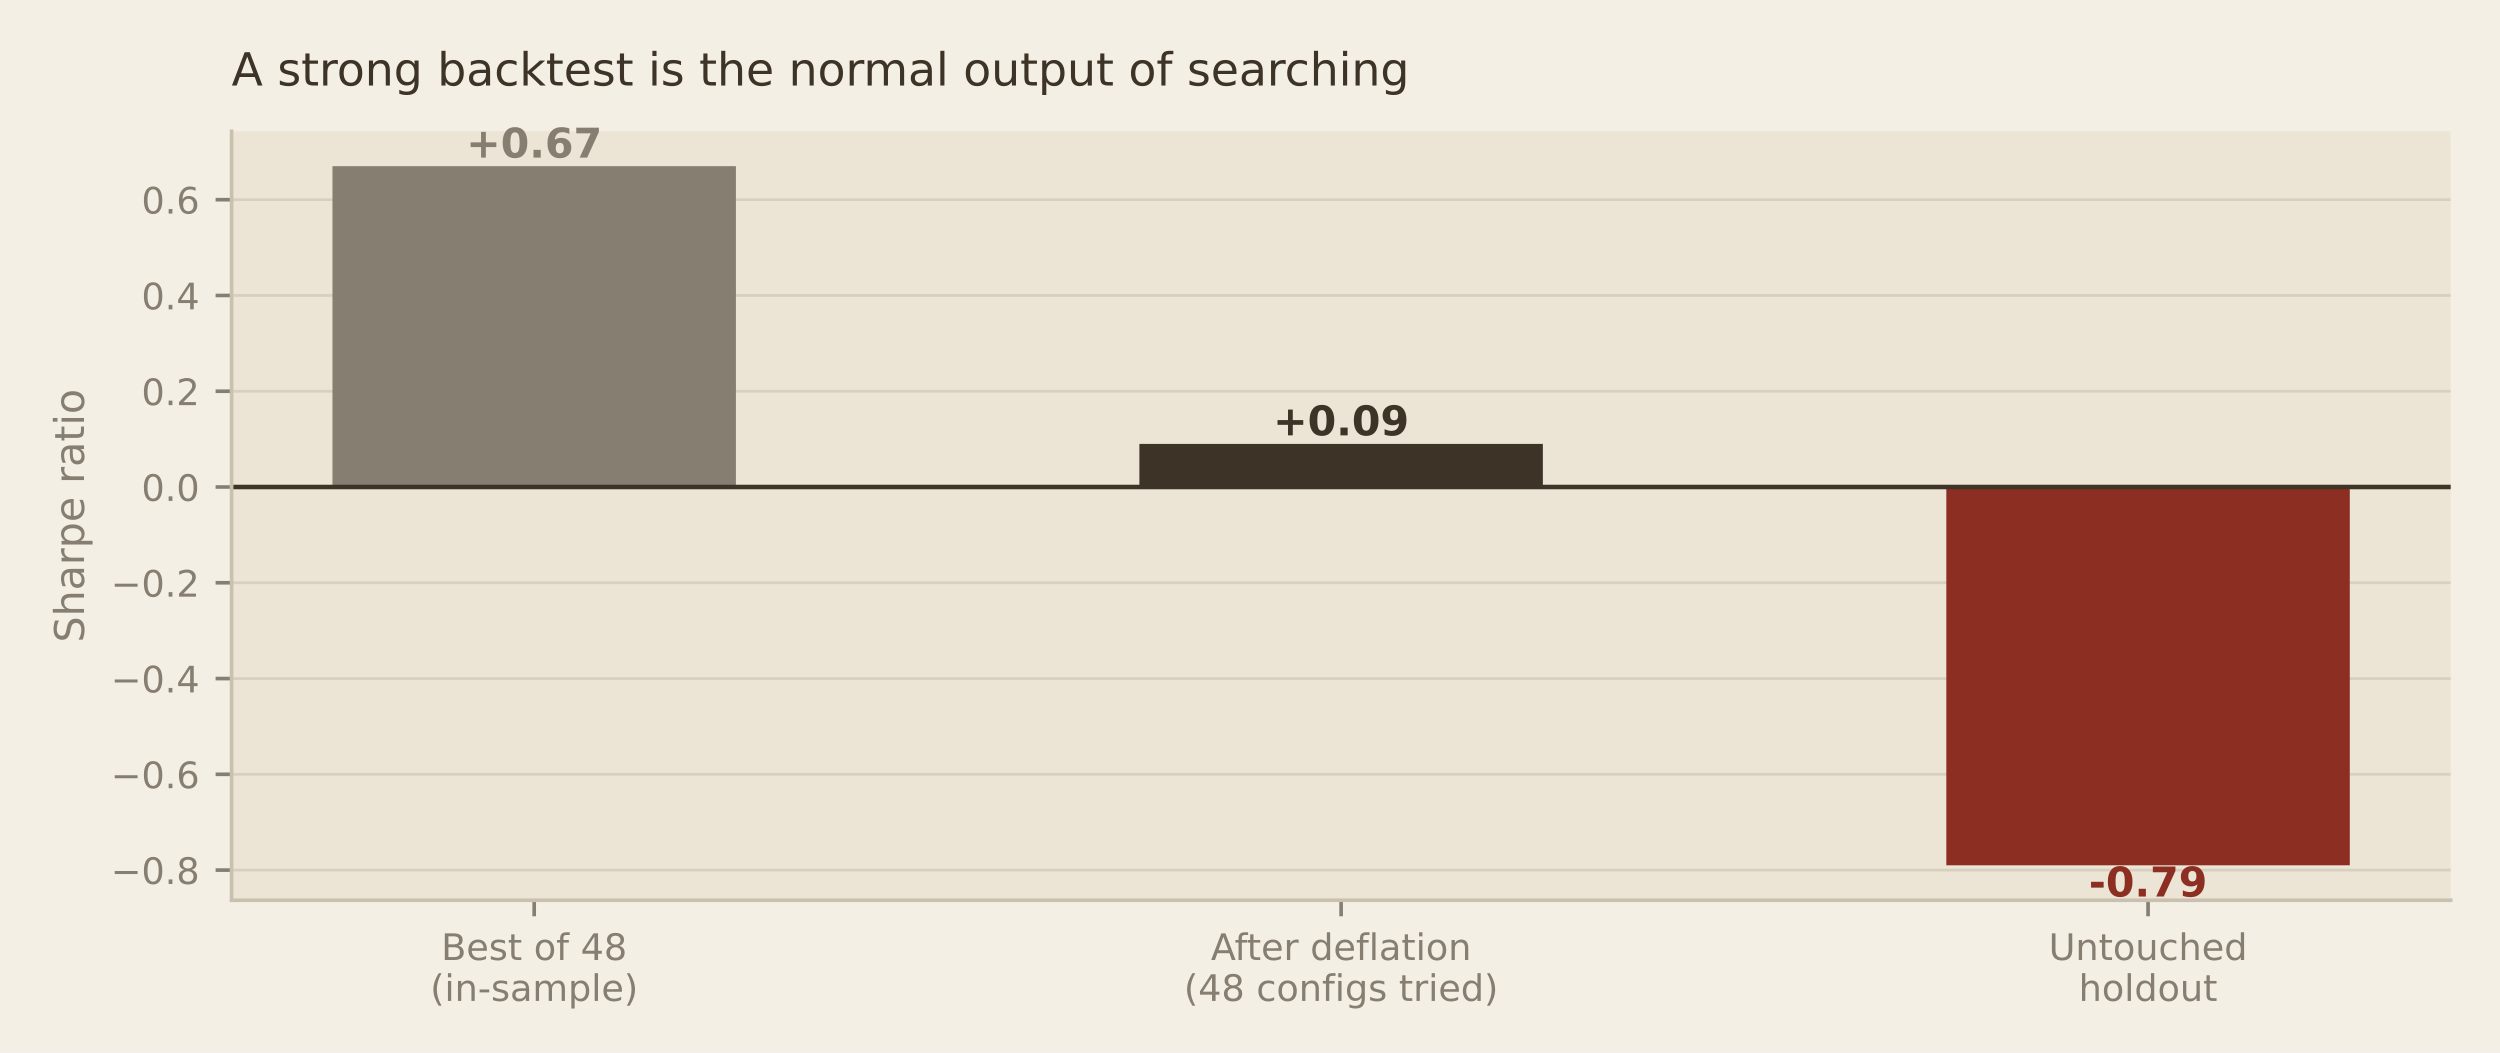
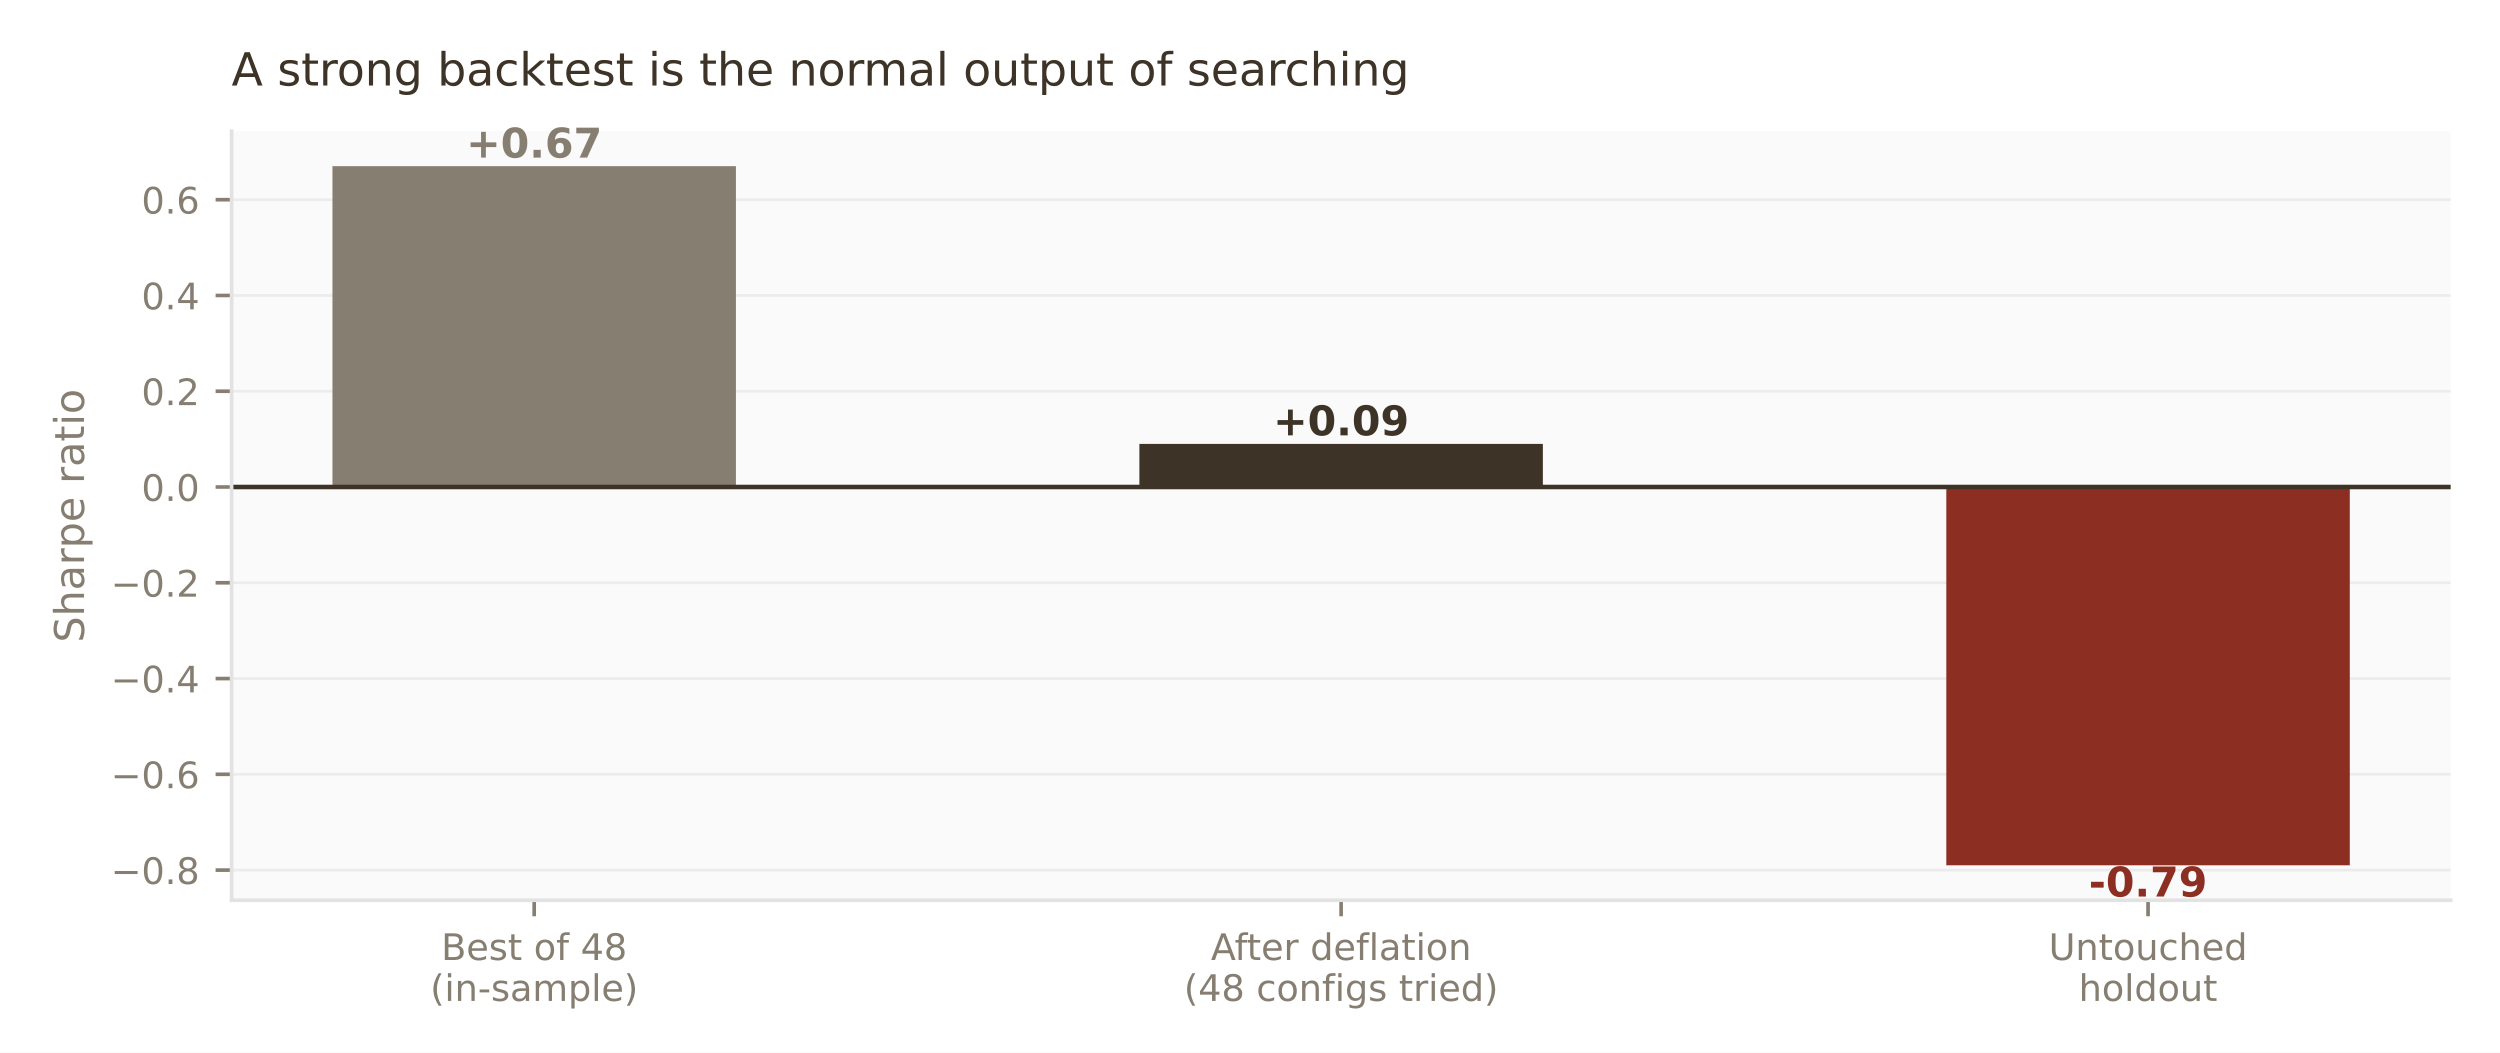
<svg xmlns="http://www.w3.org/2000/svg" xmlns:xlink="http://www.w3.org/1999/xlink" width="547.2pt" height="230.4pt" viewBox="0 0 547.2 230.4" version="1.1">
  <defs>
    <style type="text/css">*{stroke-linejoin: round; stroke-linecap: butt}</style>
  </defs>
  <g id="figure_1">
    <g id="patch_1">
-       <path d="M 0 230.4  L 547.2 230.4  L 547.2 0  L 0 0  z " style="fill: #f4efe4" />
+       <path d="M 0 230.4  L 547.2 230.4  L 547.2 0  L 0 0  z " style="fill: #ffffff" />
    </g>
    <g id="axes_1">
      <g id="patch_2">
-         <path d="M 50.69 197.048  L 536.4 197.048  L 536.4 28.72  L 50.69 28.72  z " style="fill: #ece5d6" />
+         <path d="M 50.69 197.048  L 536.4 197.048  L 536.4 28.72  L 50.69 28.72  z " style="fill: #fafafa" />
      </g>
      <g id="matplotlib.axis_1">
        <g id="xtick_1">
          <g id="line2d_1">
            <defs>
              <path id="m01c27f85e5" d="M 0 0  L 0 3.5  " style="stroke: #877e72; stroke-width: 0.8" />
            </defs>
            <g>
              <use xlink:href="#m01c27f85e5" x="116.923" y="197.048" style="fill: #877e72; stroke: #877e72; stroke-width: 0.8" />
            </g>
          </g>
          <g id="text_1">
            <g style="fill: #877e72" transform="translate(96.57756 210.1267) scale(0.08 -0.08)">
              <defs>
                <path id="DejaVuSans-42" d="M 1259 2228  L 1259 519  L 2272 519  Q 2781 519 3026 730  Q 3272 941 3272 1375  Q 3272 1813 3026 2020  Q 2781 2228 2272 2228  L 1259 2228  z M 1259 4147  L 1259 2741  L 2194 2741  Q 2656 2741 2882 2914  Q 3109 3088 3109 3444  Q 3109 3797 2882 3972  Q 2656 4147 2194 4147  L 1259 4147  z M 628 4666  L 2241 4666  Q 2963 4666 3353 4366  Q 3744 4066 3744 3513  Q 3744 3084 3544 2831  Q 3344 2578 2956 2516  Q 3422 2416 3680 2098  Q 3938 1781 3938 1306  Q 3938 681 3513 340  Q 3088 0 2303 0  L 628 0  L 628 4666  z " transform="scale(0.015625)" />
                <path id="DejaVuSans-65" d="M 3597 1894  L 3597 1613  L 953 1613  Q 991 1019 1311 708  Q 1631 397 2203 397  Q 2534 397 2845 478  Q 3156 559 3463 722  L 3463 178  Q 3153 47 2828 -22  Q 2503 -91 2169 -91  Q 1331 -91 842 396  Q 353 884 353 1716  Q 353 2575 817 3079  Q 1281 3584 2069 3584  Q 2775 3584 3186 3129  Q 3597 2675 3597 1894  z M 3022 2063  Q 3016 2534 2758 2815  Q 2500 3097 2075 3097  Q 1594 3097 1305 2825  Q 1016 2553 972 2059  L 3022 2063  z " transform="scale(0.015625)" />
                <path id="DejaVuSans-73" d="M 2834 3397  L 2834 2853  Q 2591 2978 2328 3040  Q 2066 3103 1784 3103  Q 1356 3103 1142 2972  Q 928 2841 928 2578  Q 928 2378 1081 2264  Q 1234 2150 1697 2047  L 1894 2003  Q 2506 1872 2764 1633  Q 3022 1394 3022 966  Q 3022 478 2636 193  Q 2250 -91 1575 -91  Q 1294 -91 989 -36  Q 684 19 347 128  L 347 722  Q 666 556 975 473  Q 1284 391 1588 391  Q 1994 391 2212 530  Q 2431 669 2431 922  Q 2431 1156 2273 1281  Q 2116 1406 1581 1522  L 1381 1569  Q 847 1681 609 1914  Q 372 2147 372 2553  Q 372 3047 722 3315  Q 1072 3584 1716 3584  Q 2034 3584 2315 3537  Q 2597 3491 2834 3397  z " transform="scale(0.015625)" />
                <path id="DejaVuSans-74" d="M 1172 4494  L 1172 3500  L 2356 3500  L 2356 3053  L 1172 3053  L 1172 1153  Q 1172 725 1289 603  Q 1406 481 1766 481  L 2356 481  L 2356 0  L 1766 0  Q 1100 0 847 248  Q 594 497 594 1153  L 594 3053  L 172 3053  L 172 3500  L 594 3500  L 594 4494  L 1172 4494  z " transform="scale(0.015625)" />
                <path id="DejaVuSans-20" transform="scale(0.015625)" />
                <path id="DejaVuSans-6f" d="M 1959 3097  Q 1497 3097 1228 2736  Q 959 2375 959 1747  Q 959 1119 1226 758  Q 1494 397 1959 397  Q 2419 397 2687 759  Q 2956 1122 2956 1747  Q 2956 2369 2687 2733  Q 2419 3097 1959 3097  z M 1959 3584  Q 2709 3584 3137 3096  Q 3566 2609 3566 1747  Q 3566 888 3137 398  Q 2709 -91 1959 -91  Q 1206 -91 779 398  Q 353 888 353 1747  Q 353 2609 779 3096  Q 1206 3584 1959 3584  z " transform="scale(0.015625)" />
                <path id="DejaVuSans-66" d="M 2375 4863  L 2375 4384  L 1825 4384  Q 1516 4384 1395 4259  Q 1275 4134 1275 3809  L 1275 3500  L 2222 3500  L 2222 3053  L 1275 3053  L 1275 0  L 697 0  L 697 3053  L 147 3053  L 147 3500  L 697 3500  L 697 3744  Q 697 4328 969 4595  Q 1241 4863 1831 4863  L 2375 4863  z " transform="scale(0.015625)" />
                <path id="DejaVuSans-34" d="M 2419 4116  L 825 1625  L 2419 1625  L 2419 4116  z M 2253 4666  L 3047 4666  L 3047 1625  L 3713 1625  L 3713 1100  L 3047 1100  L 3047 0  L 2419 0  L 2419 1100  L 313 1100  L 313 1709  L 2253 4666  z " transform="scale(0.015625)" />
                <path id="DejaVuSans-38" d="M 2034 2216  Q 1584 2216 1326 1975  Q 1069 1734 1069 1313  Q 1069 891 1326 650  Q 1584 409 2034 409  Q 2484 409 2743 651  Q 3003 894 3003 1313  Q 3003 1734 2745 1975  Q 2488 2216 2034 2216  z M 1403 2484  Q 997 2584 770 2862  Q 544 3141 544 3541  Q 544 4100 942 4425  Q 1341 4750 2034 4750  Q 2731 4750 3128 4425  Q 3525 4100 3525 3541  Q 3525 3141 3298 2862  Q 3072 2584 2669 2484  Q 3125 2378 3379 2068  Q 3634 1759 3634 1313  Q 3634 634 3220 271  Q 2806 -91 2034 -91  Q 1263 -91 848 271  Q 434 634 434 1313  Q 434 1759 690 2068  Q 947 2378 1403 2484  z M 1172 3481  Q 1172 3119 1398 2916  Q 1625 2713 2034 2713  Q 2441 2713 2670 2916  Q 2900 3119 2900 3481  Q 2900 3844 2670 4047  Q 2441 4250 2034 4250  Q 1625 4250 1398 4047  Q 1172 3844 1172 3481  z " transform="scale(0.015625)" />
              </defs>
              <use xlink:href="#DejaVuSans-42" />
              <use xlink:href="#DejaVuSans-65" transform="translate(68.60352 0)" />
              <use xlink:href="#DejaVuSans-73" transform="translate(130.127 0)" />
              <use xlink:href="#DejaVuSans-74" transform="translate(182.2266 0)" />
              <use xlink:href="#DejaVuSans-20" transform="translate(221.4355 0)" />
              <use xlink:href="#DejaVuSans-6f" transform="translate(253.2227 0)" />
              <use xlink:href="#DejaVuSans-66" transform="translate(314.4043 0)" />
              <use xlink:href="#DejaVuSans-20" transform="translate(349.6094 0)" />
              <use xlink:href="#DejaVuSans-34" transform="translate(381.3965 0)" />
              <use xlink:href="#DejaVuSans-38" transform="translate(445.0195 0)" />
            </g>
            <g style="fill: #877e72" transform="translate(94.16943 219.085) scale(0.08 -0.08)">
              <defs>
                <path id="DejaVuSans-28" d="M 1984 4856  Q 1566 4138 1362 3434  Q 1159 2731 1159 2009  Q 1159 1288 1364 580  Q 1569 -128 1984 -844  L 1484 -844  Q 1016 -109 783 600  Q 550 1309 550 2009  Q 550 2706 781 3412  Q 1013 4119 1484 4856  L 1984 4856  z " transform="scale(0.015625)" />
                <path id="DejaVuSans-69" d="M 603 3500  L 1178 3500  L 1178 0  L 603 0  L 603 3500  z M 603 4863  L 1178 4863  L 1178 4134  L 603 4134  L 603 4863  z " transform="scale(0.015625)" />
                <path id="DejaVuSans-6e" d="M 3513 2113  L 3513 0  L 2938 0  L 2938 2094  Q 2938 2591 2744 2837  Q 2550 3084 2163 3084  Q 1697 3084 1428 2787  Q 1159 2491 1159 1978  L 1159 0  L 581 0  L 581 3500  L 1159 3500  L 1159 2956  Q 1366 3272 1645 3428  Q 1925 3584 2291 3584  Q 2894 3584 3203 3211  Q 3513 2838 3513 2113  z " transform="scale(0.015625)" />
                <path id="DejaVuSans-2d" d="M 313 2009  L 1997 2009  L 1997 1497  L 313 1497  L 313 2009  z " transform="scale(0.015625)" />
                <path id="DejaVuSans-61" d="M 2194 1759  Q 1497 1759 1228 1600  Q 959 1441 959 1056  Q 959 750 1161 570  Q 1363 391 1709 391  Q 2188 391 2477 730  Q 2766 1069 2766 1631  L 2766 1759  L 2194 1759  z M 3341 1997  L 3341 0  L 2766 0  L 2766 531  Q 2569 213 2275 61  Q 1981 -91 1556 -91  Q 1019 -91 701 211  Q 384 513 384 1019  Q 384 1609 779 1909  Q 1175 2209 1959 2209  L 2766 2209  L 2766 2266  Q 2766 2663 2505 2880  Q 2244 3097 1772 3097  Q 1472 3097 1187 3025  Q 903 2953 641 2809  L 641 3341  Q 956 3463 1253 3523  Q 1550 3584 1831 3584  Q 2591 3584 2966 3190  Q 3341 2797 3341 1997  z " transform="scale(0.015625)" />
                <path id="DejaVuSans-6d" d="M 3328 2828  Q 3544 3216 3844 3400  Q 4144 3584 4550 3584  Q 5097 3584 5394 3201  Q 5691 2819 5691 2113  L 5691 0  L 5113 0  L 5113 2094  Q 5113 2597 4934 2840  Q 4756 3084 4391 3084  Q 3944 3084 3684 2787  Q 3425 2491 3425 1978  L 3425 0  L 2847 0  L 2847 2094  Q 2847 2600 2669 2842  Q 2491 3084 2119 3084  Q 1678 3084 1418 2786  Q 1159 2488 1159 1978  L 1159 0  L 581 0  L 581 3500  L 1159 3500  L 1159 2956  Q 1356 3278 1631 3431  Q 1906 3584 2284 3584  Q 2666 3584 2933 3390  Q 3200 3197 3328 2828  z " transform="scale(0.015625)" />
                <path id="DejaVuSans-70" d="M 1159 525  L 1159 -1331  L 581 -1331  L 581 3500  L 1159 3500  L 1159 2969  Q 1341 3281 1617 3432  Q 1894 3584 2278 3584  Q 2916 3584 3314 3078  Q 3713 2572 3713 1747  Q 3713 922 3314 415  Q 2916 -91 2278 -91  Q 1894 -91 1617 61  Q 1341 213 1159 525  z M 3116 1747  Q 3116 2381 2855 2742  Q 2594 3103 2138 3103  Q 1681 3103 1420 2742  Q 1159 2381 1159 1747  Q 1159 1113 1420 752  Q 1681 391 2138 391  Q 2594 391 2855 752  Q 3116 1113 3116 1747  z " transform="scale(0.015625)" />
                <path id="DejaVuSans-6c" d="M 603 4863  L 1178 4863  L 1178 0  L 603 0  L 603 4863  z " transform="scale(0.015625)" />
                <path id="DejaVuSans-29" d="M 513 4856  L 1013 4856  Q 1481 4119 1714 3412  Q 1947 2706 1947 2009  Q 1947 1309 1714 600  Q 1481 -109 1013 -844  L 513 -844  Q 928 -128 1133 580  Q 1338 1288 1338 2009  Q 1338 2731 1133 3434  Q 928 4138 513 4856  z " transform="scale(0.015625)" />
              </defs>
              <use xlink:href="#DejaVuSans-28" />
              <use xlink:href="#DejaVuSans-69" transform="translate(39.01367 0)" />
              <use xlink:href="#DejaVuSans-6e" transform="translate(66.79688 0)" />
              <use xlink:href="#DejaVuSans-2d" transform="translate(130.1758 0)" />
              <use xlink:href="#DejaVuSans-73" transform="translate(166.2598 0)" />
              <use xlink:href="#DejaVuSans-61" transform="translate(218.3594 0)" />
              <use xlink:href="#DejaVuSans-6d" transform="translate(279.6387 0)" />
              <use xlink:href="#DejaVuSans-70" transform="translate(377.0508 0)" />
              <use xlink:href="#DejaVuSans-6c" transform="translate(440.5273 0)" />
              <use xlink:href="#DejaVuSans-65" transform="translate(468.3105 0)" />
              <use xlink:href="#DejaVuSans-29" transform="translate(529.834 0)" />
            </g>
          </g>
        </g>
        <g id="xtick_2">
          <g id="line2d_2">
            <g>
              <use xlink:href="#m01c27f85e5" x="293.545" y="197.048" style="fill: #877e72; stroke: #877e72; stroke-width: 0.8" />
            </g>
          </g>
          <g id="text_2">
            <g style="fill: #877e72" transform="translate(265.0375 210.1267) scale(0.08 -0.08)">
              <defs>
                <path id="DejaVuSans-41" d="M 2188 4044  L 1331 1722  L 3047 1722  L 2188 4044  z M 1831 4666  L 2547 4666  L 4325 0  L 3669 0  L 3244 1197  L 1141 1197  L 716 0  L 50 0  L 1831 4666  z " transform="scale(0.015625)" />
                <path id="DejaVuSans-72" d="M 2631 2963  Q 2534 3019 2420 3045  Q 2306 3072 2169 3072  Q 1681 3072 1420 2755  Q 1159 2438 1159 1844  L 1159 0  L 581 0  L 581 3500  L 1159 3500  L 1159 2956  Q 1341 3275 1631 3429  Q 1922 3584 2338 3584  Q 2397 3584 2469 3576  Q 2541 3569 2628 3553  L 2631 2963  z " transform="scale(0.015625)" />
                <path id="DejaVuSans-64" d="M 2906 2969  L 2906 4863  L 3481 4863  L 3481 0  L 2906 0  L 2906 525  Q 2725 213 2448 61  Q 2172 -91 1784 -91  Q 1150 -91 751 415  Q 353 922 353 1747  Q 353 2572 751 3078  Q 1150 3584 1784 3584  Q 2172 3584 2448 3432  Q 2725 3281 2906 2969  z M 947 1747  Q 947 1113 1208 752  Q 1469 391 1925 391  Q 2381 391 2643 752  Q 2906 1113 2906 1747  Q 2906 2381 2643 2742  Q 2381 3103 1925 3103  Q 1469 3103 1208 2742  Q 947 2381 947 1747  z " transform="scale(0.015625)" />
              </defs>
              <use xlink:href="#DejaVuSans-41" />
              <use xlink:href="#DejaVuSans-66" transform="translate(64.7832 0)" />
              <use xlink:href="#DejaVuSans-74" transform="translate(98.23828 0)" />
              <use xlink:href="#DejaVuSans-65" transform="translate(137.4473 0)" />
              <use xlink:href="#DejaVuSans-72" transform="translate(198.9707 0)" />
              <use xlink:href="#DejaVuSans-20" transform="translate(240.084 0)" />
              <use xlink:href="#DejaVuSans-64" transform="translate(271.8711 0)" />
              <use xlink:href="#DejaVuSans-65" transform="translate(335.3477 0)" />
              <use xlink:href="#DejaVuSans-66" transform="translate(396.8711 0)" />
              <use xlink:href="#DejaVuSans-6c" transform="translate(432.0762 0)" />
              <use xlink:href="#DejaVuSans-61" transform="translate(459.8594 0)" />
              <use xlink:href="#DejaVuSans-74" transform="translate(521.1387 0)" />
              <use xlink:href="#DejaVuSans-69" transform="translate(560.3477 0)" />
              <use xlink:href="#DejaVuSans-6f" transform="translate(588.1309 0)" />
              <use xlink:href="#DejaVuSans-6e" transform="translate(649.3125 0)" />
            </g>
            <g style="fill: #877e72" transform="translate(259.1425 219.085) scale(0.08 -0.08)">
              <defs>
                <path id="DejaVuSans-63" d="M 3122 3366  L 3122 2828  Q 2878 2963 2633 3030  Q 2388 3097 2138 3097  Q 1578 3097 1268 2742  Q 959 2388 959 1747  Q 959 1106 1268 751  Q 1578 397 2138 397  Q 2388 397 2633 464  Q 2878 531 3122 666  L 3122 134  Q 2881 22 2623 -34  Q 2366 -91 2075 -91  Q 1284 -91 818 406  Q 353 903 353 1747  Q 353 2603 823 3093  Q 1294 3584 2113 3584  Q 2378 3584 2631 3529  Q 2884 3475 3122 3366  z " transform="scale(0.015625)" />
                <path id="DejaVuSans-67" d="M 2906 1791  Q 2906 2416 2648 2759  Q 2391 3103 1925 3103  Q 1463 3103 1205 2759  Q 947 2416 947 1791  Q 947 1169 1205 825  Q 1463 481 1925 481  Q 2391 481 2648 825  Q 2906 1169 2906 1791  z M 3481 434  Q 3481 -459 3084 -895  Q 2688 -1331 1869 -1331  Q 1566 -1331 1297 -1286  Q 1028 -1241 775 -1147  L 775 -588  Q 1028 -725 1275 -790  Q 1522 -856 1778 -856  Q 2344 -856 2625 -561  Q 2906 -266 2906 331  L 2906 616  Q 2728 306 2450 153  Q 2172 0 1784 0  Q 1141 0 747 490  Q 353 981 353 1791  Q 353 2603 747 3093  Q 1141 3584 1784 3584  Q 2172 3584 2450 3431  Q 2728 3278 2906 2969  L 2906 3500  L 3481 3500  L 3481 434  z " transform="scale(0.015625)" />
              </defs>
              <use xlink:href="#DejaVuSans-28" />
              <use xlink:href="#DejaVuSans-34" transform="translate(39.01367 0)" />
              <use xlink:href="#DejaVuSans-38" transform="translate(102.6367 0)" />
              <use xlink:href="#DejaVuSans-20" transform="translate(166.2598 0)" />
              <use xlink:href="#DejaVuSans-63" transform="translate(198.0469 0)" />
              <use xlink:href="#DejaVuSans-6f" transform="translate(253.0273 0)" />
              <use xlink:href="#DejaVuSans-6e" transform="translate(314.209 0)" />
              <use xlink:href="#DejaVuSans-66" transform="translate(377.5879 0)" />
              <use xlink:href="#DejaVuSans-69" transform="translate(412.793 0)" />
              <use xlink:href="#DejaVuSans-67" transform="translate(440.5762 0)" />
              <use xlink:href="#DejaVuSans-73" transform="translate(504.0527 0)" />
              <use xlink:href="#DejaVuSans-20" transform="translate(556.1523 0)" />
              <use xlink:href="#DejaVuSans-74" transform="translate(587.9395 0)" />
              <use xlink:href="#DejaVuSans-72" transform="translate(627.1484 0)" />
              <use xlink:href="#DejaVuSans-69" transform="translate(668.2617 0)" />
              <use xlink:href="#DejaVuSans-65" transform="translate(696.0449 0)" />
              <use xlink:href="#DejaVuSans-64" transform="translate(757.5684 0)" />
              <use xlink:href="#DejaVuSans-29" transform="translate(821.0449 0)" />
            </g>
          </g>
        </g>
        <g id="xtick_3">
          <g id="line2d_3">
            <g>
              <use xlink:href="#m01c27f85e5" x="470.167" y="197.048" style="fill: #877e72; stroke: #877e72; stroke-width: 0.8" />
            </g>
          </g>
          <g id="text_3">
            <g style="fill: #877e72" transform="translate(448.4187 210.1267) scale(0.08 -0.08)">
              <defs>
                <path id="DejaVuSans-55" d="M 556 4666  L 1191 4666  L 1191 1831  Q 1191 1081 1462 751  Q 1734 422 2344 422  Q 2950 422 3222 751  Q 3494 1081 3494 1831  L 3494 4666  L 4128 4666  L 4128 1753  Q 4128 841 3676 375  Q 3225 -91 2344 -91  Q 1459 -91 1007 375  Q 556 841 556 1753  L 556 4666  z " transform="scale(0.015625)" />
                <path id="DejaVuSans-75" d="M 544 1381  L 544 3500  L 1119 3500  L 1119 1403  Q 1119 906 1312 657  Q 1506 409 1894 409  Q 2359 409 2629 706  Q 2900 1003 2900 1516  L 2900 3500  L 3475 3500  L 3475 0  L 2900 0  L 2900 538  Q 2691 219 2414 64  Q 2138 -91 1772 -91  Q 1169 -91 856 284  Q 544 659 544 1381  z M 1991 3584  L 1991 3584  z " transform="scale(0.015625)" />
                <path id="DejaVuSans-68" d="M 3513 2113  L 3513 0  L 2938 0  L 2938 2094  Q 2938 2591 2744 2837  Q 2550 3084 2163 3084  Q 1697 3084 1428 2787  Q 1159 2491 1159 1978  L 1159 0  L 581 0  L 581 4863  L 1159 4863  L 1159 2956  Q 1366 3272 1645 3428  Q 1925 3584 2291 3584  Q 2894 3584 3203 3211  Q 3513 2838 3513 2113  z " transform="scale(0.015625)" />
              </defs>
              <use xlink:href="#DejaVuSans-55" />
              <use xlink:href="#DejaVuSans-6e" transform="translate(73.19336 0)" />
              <use xlink:href="#DejaVuSans-74" transform="translate(136.5723 0)" />
              <use xlink:href="#DejaVuSans-6f" transform="translate(175.7812 0)" />
              <use xlink:href="#DejaVuSans-75" transform="translate(236.9629 0)" />
              <use xlink:href="#DejaVuSans-63" transform="translate(300.3418 0)" />
              <use xlink:href="#DejaVuSans-68" transform="translate(355.3223 0)" />
              <use xlink:href="#DejaVuSans-65" transform="translate(418.7012 0)" />
              <use xlink:href="#DejaVuSans-64" transform="translate(480.2246 0)" />
            </g>
            <g style="fill: #877e72" transform="translate(454.9831 219.085) scale(0.08 -0.08)">
              <use xlink:href="#DejaVuSans-68" />
              <use xlink:href="#DejaVuSans-6f" transform="translate(63.37891 0)" />
              <use xlink:href="#DejaVuSans-6c" transform="translate(124.5605 0)" />
              <use xlink:href="#DejaVuSans-64" transform="translate(152.3438 0)" />
              <use xlink:href="#DejaVuSans-6f" transform="translate(215.8203 0)" />
              <use xlink:href="#DejaVuSans-75" transform="translate(277.002 0)" />
              <use xlink:href="#DejaVuSans-74" transform="translate(340.3809 0)" />
            </g>
          </g>
        </g>
      </g>
      <g id="matplotlib.axis_2">
        <g id="ytick_1">
          <g id="line2d_4">
-             <path d="M 50.69 190.445  L 536.4 190.445  " clip-path="url(#p309ca0631d)" style="fill: none; stroke: #c9c0b0; stroke-opacity: 0.6; stroke-width: 0.6; stroke-linecap: square" />
+             <path d="M 50.69 190.445  L 536.4 190.445  " clip-path="url(#p309ca0631d)" style="fill: none; stroke: #e2e2e2; stroke-opacity: 0.6; stroke-width: 0.6; stroke-linecap: square" />
          </g>
          <g id="line2d_5">
            <defs>
              <path id="mb128ee88ab" d="M 0 0  L -3.5 0  " style="stroke: #877e72; stroke-width: 0.8" />
            </defs>
            <g>
              <use xlink:href="#mb128ee88ab" x="50.69" y="190.445" style="fill: #877e72; stroke: #877e72; stroke-width: 0.8" />
            </g>
          </g>
          <g id="text_4">
            <g style="fill: #877e72" transform="translate(24.26375 193.4842) scale(0.08 -0.08)">
              <defs>
                <path id="DejaVuSans-2212" d="M 678 2272  L 4684 2272  L 4684 1741  L 678 1741  L 678 2272  z " transform="scale(0.015625)" />
                <path id="DejaVuSans-30" d="M 2034 4250  Q 1547 4250 1301 3770  Q 1056 3291 1056 2328  Q 1056 1369 1301 889  Q 1547 409 2034 409  Q 2525 409 2770 889  Q 3016 1369 3016 2328  Q 3016 3291 2770 3770  Q 2525 4250 2034 4250  z M 2034 4750  Q 2819 4750 3233 4129  Q 3647 3509 3647 2328  Q 3647 1150 3233 529  Q 2819 -91 2034 -91  Q 1250 -91 836 529  Q 422 1150 422 2328  Q 422 3509 836 4129  Q 1250 4750 2034 4750  z " transform="scale(0.015625)" />
                <path id="DejaVuSans-2e" d="M 684 794  L 1344 794  L 1344 0  L 684 0  L 684 794  z " transform="scale(0.015625)" />
              </defs>
              <use xlink:href="#DejaVuSans-2212" />
              <use xlink:href="#DejaVuSans-30" transform="translate(83.78906 0)" />
              <use xlink:href="#DejaVuSans-2e" transform="translate(147.4121 0)" />
              <use xlink:href="#DejaVuSans-38" transform="translate(179.1992 0)" />
            </g>
          </g>
        </g>
        <g id="ytick_2">
          <g id="line2d_6">
-             <path d="M 50.69 169.482  L 536.4 169.482  " clip-path="url(#p309ca0631d)" style="fill: none; stroke: #c9c0b0; stroke-opacity: 0.6; stroke-width: 0.6; stroke-linecap: square" />
+             <path d="M 50.69 169.482  L 536.4 169.482  " clip-path="url(#p309ca0631d)" style="fill: none; stroke: #e2e2e2; stroke-opacity: 0.6; stroke-width: 0.6; stroke-linecap: square" />
          </g>
          <g id="line2d_7">
            <g>
              <use xlink:href="#mb128ee88ab" x="50.69" y="169.482" style="fill: #877e72; stroke: #877e72; stroke-width: 0.8" />
            </g>
          </g>
          <g id="text_5">
            <g style="fill: #877e72" transform="translate(24.26375 172.5218) scale(0.08 -0.08)">
              <defs>
                <path id="DejaVuSans-36" d="M 2113 2584  Q 1688 2584 1439 2293  Q 1191 2003 1191 1497  Q 1191 994 1439 701  Q 1688 409 2113 409  Q 2538 409 2786 701  Q 3034 994 3034 1497  Q 3034 2003 2786 2293  Q 2538 2584 2113 2584  z M 3366 4563  L 3366 3988  Q 3128 4100 2886 4159  Q 2644 4219 2406 4219  Q 1781 4219 1451 3797  Q 1122 3375 1075 2522  Q 1259 2794 1537 2939  Q 1816 3084 2150 3084  Q 2853 3084 3261 2657  Q 3669 2231 3669 1497  Q 3669 778 3244 343  Q 2819 -91 2113 -91  Q 1303 -91 875 529  Q 447 1150 447 2328  Q 447 3434 972 4092  Q 1497 4750 2381 4750  Q 2619 4750 2861 4703  Q 3103 4656 3366 4563  z " transform="scale(0.015625)" />
              </defs>
              <use xlink:href="#DejaVuSans-2212" />
              <use xlink:href="#DejaVuSans-30" transform="translate(83.78906 0)" />
              <use xlink:href="#DejaVuSans-2e" transform="translate(147.4121 0)" />
              <use xlink:href="#DejaVuSans-36" transform="translate(179.1992 0)" />
            </g>
          </g>
        </g>
        <g id="ytick_3">
          <g id="line2d_8">
-             <path d="M 50.69 148.52  L 536.4 148.52  " clip-path="url(#p309ca0631d)" style="fill: none; stroke: #c9c0b0; stroke-opacity: 0.6; stroke-width: 0.6; stroke-linecap: square" />
+             <path d="M 50.69 148.52  L 536.4 148.52  " clip-path="url(#p309ca0631d)" style="fill: none; stroke: #e2e2e2; stroke-opacity: 0.6; stroke-width: 0.6; stroke-linecap: square" />
          </g>
          <g id="line2d_9">
            <g>
              <use xlink:href="#mb128ee88ab" x="50.69" y="148.52" style="fill: #877e72; stroke: #877e72; stroke-width: 0.8" />
            </g>
          </g>
          <g id="text_6">
            <g style="fill: #877e72" transform="translate(24.26375 151.5594) scale(0.08 -0.08)">
              <use xlink:href="#DejaVuSans-2212" />
              <use xlink:href="#DejaVuSans-30" transform="translate(83.78906 0)" />
              <use xlink:href="#DejaVuSans-2e" transform="translate(147.4121 0)" />
              <use xlink:href="#DejaVuSans-34" transform="translate(179.1992 0)" />
            </g>
          </g>
        </g>
        <g id="ytick_4">
          <g id="line2d_10">
-             <path d="M 50.69 127.558  L 536.4 127.558  " clip-path="url(#p309ca0631d)" style="fill: none; stroke: #c9c0b0; stroke-opacity: 0.6; stroke-width: 0.6; stroke-linecap: square" />
+             <path d="M 50.69 127.558  L 536.4 127.558  " clip-path="url(#p309ca0631d)" style="fill: none; stroke: #e2e2e2; stroke-opacity: 0.6; stroke-width: 0.6; stroke-linecap: square" />
          </g>
          <g id="line2d_11">
            <g>
              <use xlink:href="#mb128ee88ab" x="50.69" y="127.558" style="fill: #877e72; stroke: #877e72; stroke-width: 0.8" />
            </g>
          </g>
          <g id="text_7">
            <g style="fill: #877e72" transform="translate(24.26375 130.597) scale(0.08 -0.08)">
              <defs>
                <path id="DejaVuSans-32" d="M 1228 531  L 3431 531  L 3431 0  L 469 0  L 469 531  Q 828 903 1448 1529  Q 2069 2156 2228 2338  Q 2531 2678 2651 2914  Q 2772 3150 2772 3378  Q 2772 3750 2511 3984  Q 2250 4219 1831 4219  Q 1534 4219 1204 4116  Q 875 4013 500 3803  L 500 4441  Q 881 4594 1212 4672  Q 1544 4750 1819 4750  Q 2544 4750 2975 4387  Q 3406 4025 3406 3419  Q 3406 3131 3298 2873  Q 3191 2616 2906 2266  Q 2828 2175 2409 1742  Q 1991 1309 1228 531  z " transform="scale(0.015625)" />
              </defs>
              <use xlink:href="#DejaVuSans-2212" />
              <use xlink:href="#DejaVuSans-30" transform="translate(83.78906 0)" />
              <use xlink:href="#DejaVuSans-2e" transform="translate(147.4121 0)" />
              <use xlink:href="#DejaVuSans-32" transform="translate(179.1992 0)" />
            </g>
          </g>
        </g>
        <g id="ytick_5">
          <g id="line2d_12">
-             <path d="M 50.69 106.595  L 536.4 106.595  " clip-path="url(#p309ca0631d)" style="fill: none; stroke: #c9c0b0; stroke-opacity: 0.6; stroke-width: 0.6; stroke-linecap: square" />
+             <path d="M 50.69 106.595  L 536.4 106.595  " clip-path="url(#p309ca0631d)" style="fill: none; stroke: #e2e2e2; stroke-opacity: 0.6; stroke-width: 0.6; stroke-linecap: square" />
          </g>
          <g id="line2d_13">
            <g>
              <use xlink:href="#mb128ee88ab" x="50.69" y="106.595" style="fill: #877e72; stroke: #877e72; stroke-width: 0.8" />
            </g>
          </g>
          <g id="text_8">
            <g style="fill: #877e72" transform="translate(30.9675 109.6347) scale(0.08 -0.08)">
              <use xlink:href="#DejaVuSans-30" />
              <use xlink:href="#DejaVuSans-2e" transform="translate(63.62305 0)" />
              <use xlink:href="#DejaVuSans-30" transform="translate(95.41016 0)" />
            </g>
          </g>
        </g>
        <g id="ytick_6">
          <g id="line2d_14">
-             <path d="M 50.69 85.633  L 536.4 85.633  " clip-path="url(#p309ca0631d)" style="fill: none; stroke: #c9c0b0; stroke-opacity: 0.6; stroke-width: 0.6; stroke-linecap: square" />
+             <path d="M 50.69 85.633  L 536.4 85.633  " clip-path="url(#p309ca0631d)" style="fill: none; stroke: #e2e2e2; stroke-opacity: 0.6; stroke-width: 0.6; stroke-linecap: square" />
          </g>
          <g id="line2d_15">
            <g>
              <use xlink:href="#mb128ee88ab" x="50.69" y="85.633" style="fill: #877e72; stroke: #877e72; stroke-width: 0.8" />
            </g>
          </g>
          <g id="text_9">
            <g style="fill: #877e72" transform="translate(30.9675 88.67227) scale(0.08 -0.08)">
              <use xlink:href="#DejaVuSans-30" />
              <use xlink:href="#DejaVuSans-2e" transform="translate(63.62305 0)" />
              <use xlink:href="#DejaVuSans-32" transform="translate(95.41016 0)" />
            </g>
          </g>
        </g>
        <g id="ytick_7">
          <g id="line2d_16">
-             <path d="M 50.69 64.671  L 536.4 64.671  " clip-path="url(#p309ca0631d)" style="fill: none; stroke: #c9c0b0; stroke-opacity: 0.6; stroke-width: 0.6; stroke-linecap: square" />
+             <path d="M 50.69 64.671  L 536.4 64.671  " clip-path="url(#p309ca0631d)" style="fill: none; stroke: #e2e2e2; stroke-opacity: 0.6; stroke-width: 0.6; stroke-linecap: square" />
          </g>
          <g id="line2d_17">
            <g>
              <use xlink:href="#mb128ee88ab" x="50.69" y="64.671" style="fill: #877e72; stroke: #877e72; stroke-width: 0.8" />
            </g>
          </g>
          <g id="text_10">
            <g style="fill: #877e72" transform="translate(30.9675 67.70988) scale(0.08 -0.08)">
              <use xlink:href="#DejaVuSans-30" />
              <use xlink:href="#DejaVuSans-2e" transform="translate(63.62305 0)" />
              <use xlink:href="#DejaVuSans-34" transform="translate(95.41016 0)" />
            </g>
          </g>
        </g>
        <g id="ytick_8">
          <g id="line2d_18">
-             <path d="M 50.69 43.708  L 536.4 43.708  " clip-path="url(#p309ca0631d)" style="fill: none; stroke: #c9c0b0; stroke-opacity: 0.6; stroke-width: 0.6; stroke-linecap: square" />
+             <path d="M 50.69 43.708  L 536.4 43.708  " clip-path="url(#p309ca0631d)" style="fill: none; stroke: #e2e2e2; stroke-opacity: 0.6; stroke-width: 0.6; stroke-linecap: square" />
          </g>
          <g id="line2d_19">
            <g>
              <use xlink:href="#mb128ee88ab" x="50.69" y="43.708" style="fill: #877e72; stroke: #877e72; stroke-width: 0.8" />
            </g>
          </g>
          <g id="text_11">
            <g style="fill: #877e72" transform="translate(30.9675 46.74748) scale(0.08 -0.08)">
              <use xlink:href="#DejaVuSans-30" />
              <use xlink:href="#DejaVuSans-2e" transform="translate(63.62305 0)" />
              <use xlink:href="#DejaVuSans-36" transform="translate(95.41016 0)" />
            </g>
          </g>
        </g>
        <g id="text_12">
          <g style="fill: #877e72" transform="translate(18.39203 140.6314) rotate(-90) scale(0.09 -0.09)">
            <defs>
              <path id="DejaVuSans-53" d="M 3425 4513  L 3425 3897  Q 3066 4069 2747 4153  Q 2428 4238 2131 4238  Q 1616 4238 1336 4038  Q 1056 3838 1056 3469  Q 1056 3159 1242 3001  Q 1428 2844 1947 2747  L 2328 2669  Q 3034 2534 3370 2195  Q 3706 1856 3706 1288  Q 3706 609 3251 259  Q 2797 -91 1919 -91  Q 1588 -91 1214 -16  Q 841 59 441 206  L 441 856  Q 825 641 1194 531  Q 1563 422 1919 422  Q 2459 422 2753 634  Q 3047 847 3047 1241  Q 3047 1584 2836 1778  Q 2625 1972 2144 2069  L 1759 2144  Q 1053 2284 737 2584  Q 422 2884 422 3419  Q 422 4038 858 4394  Q 1294 4750 2059 4750  Q 2388 4750 2728 4690  Q 3069 4631 3425 4513  z " transform="scale(0.015625)" />
            </defs>
            <use xlink:href="#DejaVuSans-53" />
            <use xlink:href="#DejaVuSans-68" transform="translate(63.47656 0)" />
            <use xlink:href="#DejaVuSans-61" transform="translate(126.8555 0)" />
            <use xlink:href="#DejaVuSans-72" transform="translate(188.1348 0)" />
            <use xlink:href="#DejaVuSans-70" transform="translate(229.248 0)" />
            <use xlink:href="#DejaVuSans-65" transform="translate(292.7246 0)" />
            <use xlink:href="#DejaVuSans-20" transform="translate(354.248 0)" />
            <use xlink:href="#DejaVuSans-72" transform="translate(386.0352 0)" />
            <use xlink:href="#DejaVuSans-61" transform="translate(427.1484 0)" />
            <use xlink:href="#DejaVuSans-74" transform="translate(488.4277 0)" />
            <use xlink:href="#DejaVuSans-69" transform="translate(527.6367 0)" />
            <use xlink:href="#DejaVuSans-6f" transform="translate(555.4199 0)" />
          </g>
        </g>
      </g>
      <g id="patch_3">
        <path d="M 72.768 106.595  L 161.079 106.595  L 161.079 36.371  L 72.768 36.371  z " clip-path="url(#p309ca0631d)" style="fill: #877e72" />
      </g>
      <g id="patch_4">
        <path d="M 249.39 106.595  L 337.7 106.595  L 337.7 97.162  L 249.39 97.162  z " clip-path="url(#p309ca0631d)" style="fill: #3d3327" />
      </g>
      <g id="patch_5">
        <path d="M 426.011 106.595  L 514.322 106.595  L 514.322 189.397  L 426.011 189.397  z " clip-path="url(#p309ca0631d)" style="fill: #8c2f22" />
      </g>
      <g id="line2d_20">
        <path d="M 50.69 106.595  L 536.4 106.595  " clip-path="url(#p309ca0631d)" style="fill: none; stroke: #3d3327; stroke-linecap: square" />
      </g>
      <g id="patch_6">
-         <path d="M 50.69 197.048  L 50.69 28.72  " style="fill: none; stroke: #c9c0b0; stroke-width: 0.8; stroke-linejoin: miter; stroke-linecap: square" />
+         <path d="M 50.69 197.048  L 50.69 28.72  " style="fill: none; stroke: #e2e2e2; stroke-width: 0.8; stroke-linejoin: miter; stroke-linecap: square" />
      </g>
      <g id="patch_7">
-         <path d="M 50.69 197.048  L 536.4 197.048  " style="fill: none; stroke: #c9c0b0; stroke-width: 0.8; stroke-linejoin: miter; stroke-linecap: square" />
+         <path d="M 50.69 197.048  L 536.4 197.048  " style="fill: none; stroke: #e2e2e2; stroke-width: 0.8; stroke-linejoin: miter; stroke-linecap: square" />
      </g>
      <g id="text_13">
        <g style="fill: #877e72" transform="translate(102.05 34.49955) scale(0.09 -0.09)">
          <defs>
            <path id="DejaVuSans-Bold-2b" d="M 3053 4013  L 3053 2375  L 4684 2375  L 4684 1638  L 3053 1638  L 3053 0  L 2309 0  L 2309 1638  L 678 1638  L 678 2375  L 2309 2375  L 2309 4013  L 3053 4013  z " transform="scale(0.015625)" />
            <path id="DejaVuSans-Bold-30" d="M 2944 2338  Q 2944 3213 2780 3570  Q 2616 3928 2228 3928  Q 1841 3928 1675 3570  Q 1509 3213 1509 2338  Q 1509 1453 1675 1090  Q 1841 728 2228 728  Q 2613 728 2778 1090  Q 2944 1453 2944 2338  z M 4147 2328  Q 4147 1169 3647 539  Q 3147 -91 2228 -91  Q 1306 -91 806 539  Q 306 1169 306 2328  Q 306 3491 806 4120  Q 1306 4750 2228 4750  Q 3147 4750 3647 4120  Q 4147 3491 4147 2328  z " transform="scale(0.015625)" />
            <path id="DejaVuSans-Bold-2e" d="M 653 1209  L 1778 1209  L 1778 0  L 653 0  L 653 1209  z " transform="scale(0.015625)" />
            <path id="DejaVuSans-Bold-36" d="M 2316 2303  Q 2000 2303 1842 2098  Q 1684 1894 1684 1484  Q 1684 1075 1842 870  Q 2000 666 2316 666  Q 2634 666 2792 870  Q 2950 1075 2950 1484  Q 2950 1894 2792 2098  Q 2634 2303 2316 2303  z M 3803 4544  L 3803 3681  Q 3506 3822 3243 3889  Q 2981 3956 2731 3956  Q 2194 3956 1894 3657  Q 1594 3359 1544 2772  Q 1750 2925 1990 3001  Q 2231 3078 2516 3078  Q 3231 3078 3670 2659  Q 4109 2241 4109 1563  Q 4109 813 3618 361  Q 3128 -91 2303 -91  Q 1394 -91 895 523  Q 397 1138 397 2266  Q 397 3422 980 4083  Q 1563 4744 2578 4744  Q 2900 4744 3203 4694  Q 3506 4644 3803 4544  z " transform="scale(0.015625)" />
            <path id="DejaVuSans-Bold-37" d="M 428 4666  L 3944 4666  L 3944 3988  L 2125 0  L 953 0  L 2675 3781  L 428 3781  L 428 4666  z " transform="scale(0.015625)" />
          </defs>
          <use xlink:href="#DejaVuSans-Bold-2b" />
          <use xlink:href="#DejaVuSans-Bold-30" transform="translate(83.78906 0)" />
          <use xlink:href="#DejaVuSans-Bold-2e" transform="translate(153.3691 0)" />
          <use xlink:href="#DejaVuSans-Bold-36" transform="translate(191.3574 0)" />
          <use xlink:href="#DejaVuSans-Bold-37" transform="translate(260.9375 0)" />
        </g>
      </g>
      <g id="text_14">
        <g style="fill: #3d3327" transform="translate(278.6718 95.29049) scale(0.09 -0.09)">
          <defs>
            <path id="DejaVuSans-Bold-39" d="M 641 103  L 641 966  Q 928 831 1190 764  Q 1453 697 1709 697  Q 2247 697 2547 995  Q 2847 1294 2900 1881  Q 2688 1725 2447 1647  Q 2206 1569 1925 1569  Q 1209 1569 770 1986  Q 331 2403 331 3084  Q 331 3838 820 4291  Q 1309 4744 2131 4744  Q 3044 4744 3544 4128  Q 4044 3513 4044 2388  Q 4044 1231 3459 570  Q 2875 -91 1856 -91  Q 1528 -91 1228 -42  Q 928 6 641 103  z M 2125 2350  Q 2441 2350 2600 2554  Q 2759 2759 2759 3169  Q 2759 3575 2600 3781  Q 2441 3988 2125 3988  Q 1809 3988 1650 3781  Q 1491 3575 1491 3169  Q 1491 2759 1650 2554  Q 1809 2350 2125 2350  z " transform="scale(0.015625)" />
          </defs>
          <use xlink:href="#DejaVuSans-Bold-2b" />
          <use xlink:href="#DejaVuSans-Bold-30" transform="translate(83.78906 0)" />
          <use xlink:href="#DejaVuSans-Bold-2e" transform="translate(153.3691 0)" />
          <use xlink:href="#DejaVuSans-Bold-30" transform="translate(191.3574 0)" />
          <use xlink:href="#DejaVuSans-Bold-39" transform="translate(260.9375 0)" />
        </g>
      </g>
      <g id="text_15">
        <g style="fill: #8c2f22" transform="translate(457.197 196.2353) scale(0.09 -0.09)">
          <defs>
            <path id="DejaVuSans-Bold-2d" d="M 347 2297  L 2309 2297  L 2309 1388  L 347 1388  L 347 2297  z " transform="scale(0.015625)" />
          </defs>
          <use xlink:href="#DejaVuSans-Bold-2d" />
          <use xlink:href="#DejaVuSans-Bold-30" transform="translate(41.50391 0)" />
          <use xlink:href="#DejaVuSans-Bold-2e" transform="translate(111.084 0)" />
          <use xlink:href="#DejaVuSans-Bold-37" transform="translate(149.0723 0)" />
          <use xlink:href="#DejaVuSans-Bold-39" transform="translate(218.6523 0)" />
        </g>
      </g>
      <g id="text_16">
        <g style="fill: #3d3327" transform="translate(50.69 18.72) scale(0.1 -0.1)">
          <defs>
            <path id="DejaVuSans-62" d="M 3116 1747  Q 3116 2381 2855 2742  Q 2594 3103 2138 3103  Q 1681 3103 1420 2742  Q 1159 2381 1159 1747  Q 1159 1113 1420 752  Q 1681 391 2138 391  Q 2594 391 2855 752  Q 3116 1113 3116 1747  z M 1159 2969  Q 1341 3281 1617 3432  Q 1894 3584 2278 3584  Q 2916 3584 3314 3078  Q 3713 2572 3713 1747  Q 3713 922 3314 415  Q 2916 -91 2278 -91  Q 1894 -91 1617 61  Q 1341 213 1159 525  L 1159 0  L 581 0  L 581 4863  L 1159 4863  L 1159 2969  z " transform="scale(0.015625)" />
            <path id="DejaVuSans-6b" d="M 581 4863  L 1159 4863  L 1159 1991  L 2875 3500  L 3609 3500  L 1753 1863  L 3688 0  L 2938 0  L 1159 1709  L 1159 0  L 581 0  L 581 4863  z " transform="scale(0.015625)" />
          </defs>
          <use xlink:href="#DejaVuSans-41" />
          <use xlink:href="#DejaVuSans-20" transform="translate(68.4082 0)" />
          <use xlink:href="#DejaVuSans-73" transform="translate(100.1953 0)" />
          <use xlink:href="#DejaVuSans-74" transform="translate(152.2949 0)" />
          <use xlink:href="#DejaVuSans-72" transform="translate(191.5039 0)" />
          <use xlink:href="#DejaVuSans-6f" transform="translate(230.3672 0)" />
          <use xlink:href="#DejaVuSans-6e" transform="translate(291.5488 0)" />
          <use xlink:href="#DejaVuSans-67" transform="translate(354.9277 0)" />
          <use xlink:href="#DejaVuSans-20" transform="translate(418.4043 0)" />
          <use xlink:href="#DejaVuSans-62" transform="translate(450.1914 0)" />
          <use xlink:href="#DejaVuSans-61" transform="translate(513.668 0)" />
          <use xlink:href="#DejaVuSans-63" transform="translate(574.9473 0)" />
          <use xlink:href="#DejaVuSans-6b" transform="translate(629.9277 0)" />
          <use xlink:href="#DejaVuSans-74" transform="translate(687.8379 0)" />
          <use xlink:href="#DejaVuSans-65" transform="translate(727.0469 0)" />
          <use xlink:href="#DejaVuSans-73" transform="translate(788.5703 0)" />
          <use xlink:href="#DejaVuSans-74" transform="translate(840.6699 0)" />
          <use xlink:href="#DejaVuSans-20" transform="translate(879.8789 0)" />
          <use xlink:href="#DejaVuSans-69" transform="translate(911.666 0)" />
          <use xlink:href="#DejaVuSans-73" transform="translate(939.4492 0)" />
          <use xlink:href="#DejaVuSans-20" transform="translate(991.5488 0)" />
          <use xlink:href="#DejaVuSans-74" transform="translate(1023.336 0)" />
          <use xlink:href="#DejaVuSans-68" transform="translate(1062.545 0)" />
          <use xlink:href="#DejaVuSans-65" transform="translate(1125.924 0)" />
          <use xlink:href="#DejaVuSans-20" transform="translate(1187.447 0)" />
          <use xlink:href="#DejaVuSans-6e" transform="translate(1219.234 0)" />
          <use xlink:href="#DejaVuSans-6f" transform="translate(1282.613 0)" />
          <use xlink:href="#DejaVuSans-72" transform="translate(1343.795 0)" />
          <use xlink:href="#DejaVuSans-6d" transform="translate(1383.158 0)" />
          <use xlink:href="#DejaVuSans-61" transform="translate(1480.57 0)" />
          <use xlink:href="#DejaVuSans-6c" transform="translate(1541.85 0)" />
          <use xlink:href="#DejaVuSans-20" transform="translate(1569.633 0)" />
          <use xlink:href="#DejaVuSans-6f" transform="translate(1601.42 0)" />
          <use xlink:href="#DejaVuSans-75" transform="translate(1662.602 0)" />
          <use xlink:href="#DejaVuSans-74" transform="translate(1725.98 0)" />
          <use xlink:href="#DejaVuSans-70" transform="translate(1765.189 0)" />
          <use xlink:href="#DejaVuSans-75" transform="translate(1828.666 0)" />
          <use xlink:href="#DejaVuSans-74" transform="translate(1892.045 0)" />
          <use xlink:href="#DejaVuSans-20" transform="translate(1931.254 0)" />
          <use xlink:href="#DejaVuSans-6f" transform="translate(1963.041 0)" />
          <use xlink:href="#DejaVuSans-66" transform="translate(2024.223 0)" />
          <use xlink:href="#DejaVuSans-20" transform="translate(2059.428 0)" />
          <use xlink:href="#DejaVuSans-73" transform="translate(2091.215 0)" />
          <use xlink:href="#DejaVuSans-65" transform="translate(2143.314 0)" />
          <use xlink:href="#DejaVuSans-61" transform="translate(2204.838 0)" />
          <use xlink:href="#DejaVuSans-72" transform="translate(2266.117 0)" />
          <use xlink:href="#DejaVuSans-63" transform="translate(2304.98 0)" />
          <use xlink:href="#DejaVuSans-68" transform="translate(2359.961 0)" />
          <use xlink:href="#DejaVuSans-69" transform="translate(2423.34 0)" />
          <use xlink:href="#DejaVuSans-6e" transform="translate(2451.123 0)" />
          <use xlink:href="#DejaVuSans-67" transform="translate(2514.502 0)" />
        </g>
      </g>
    </g>
  </g>
  <defs>
    <clipPath id="p309ca0631d">
      <rect x="50.69" y="28.72" width="485.71" height="168.328" />
    </clipPath>
  </defs>
</svg>
